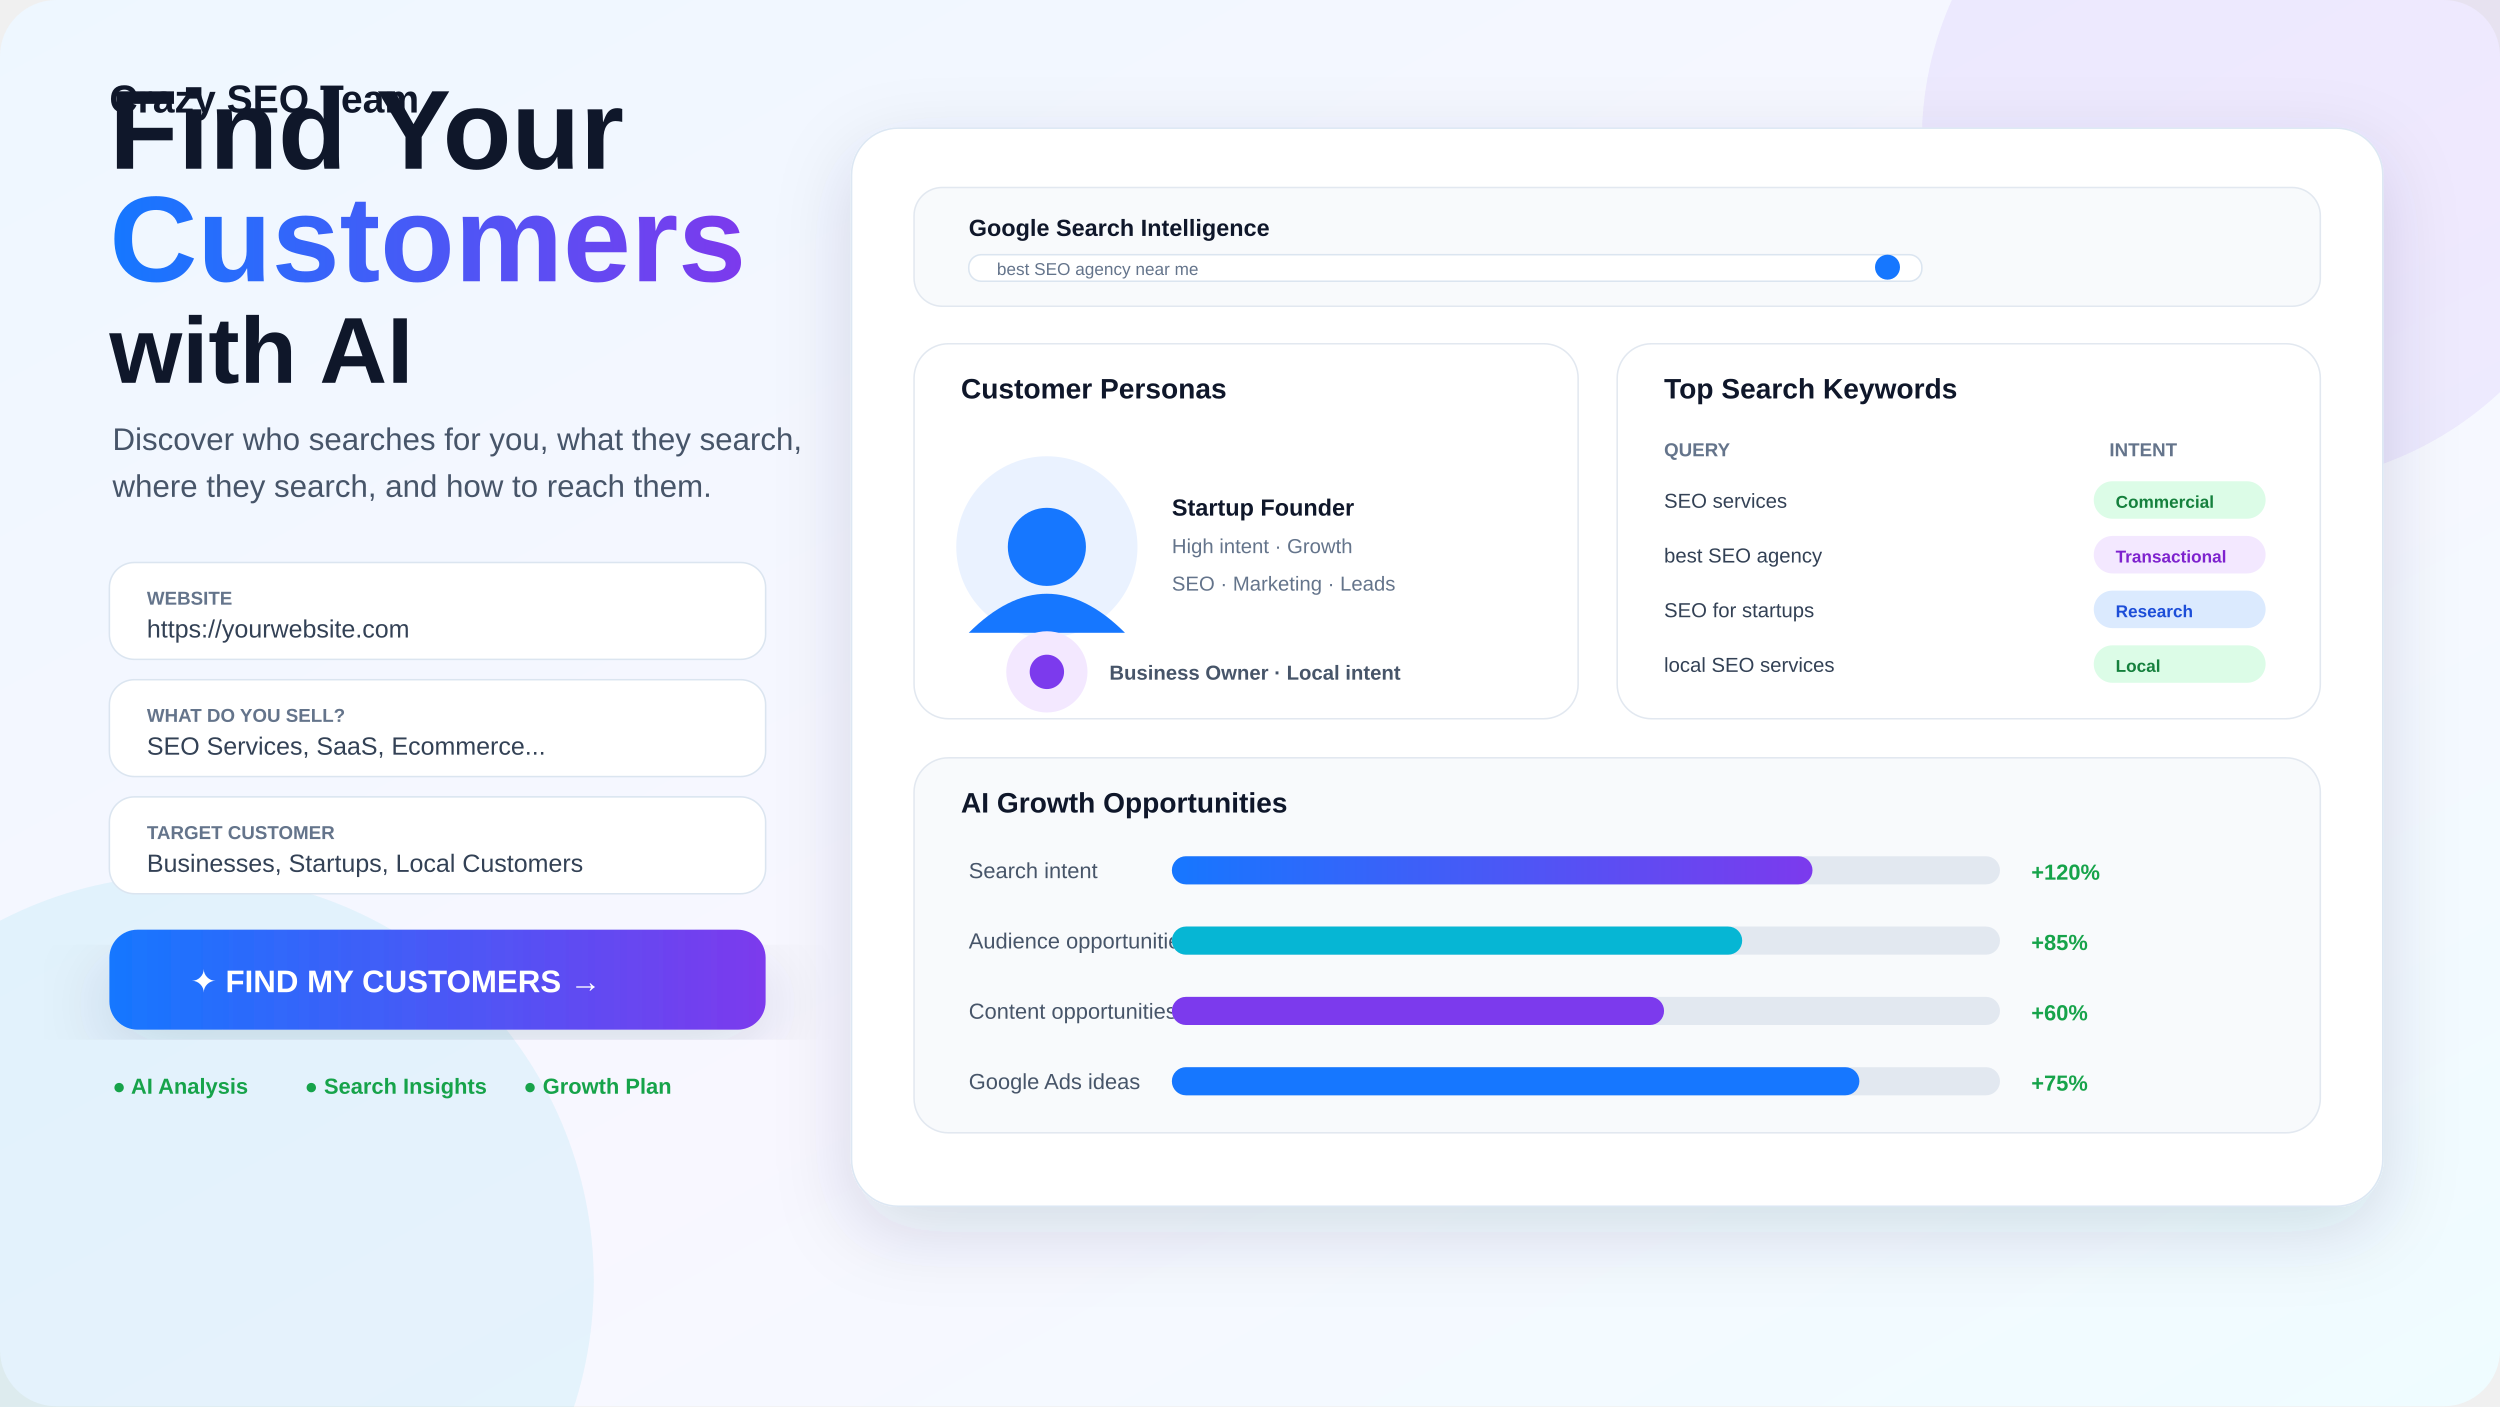
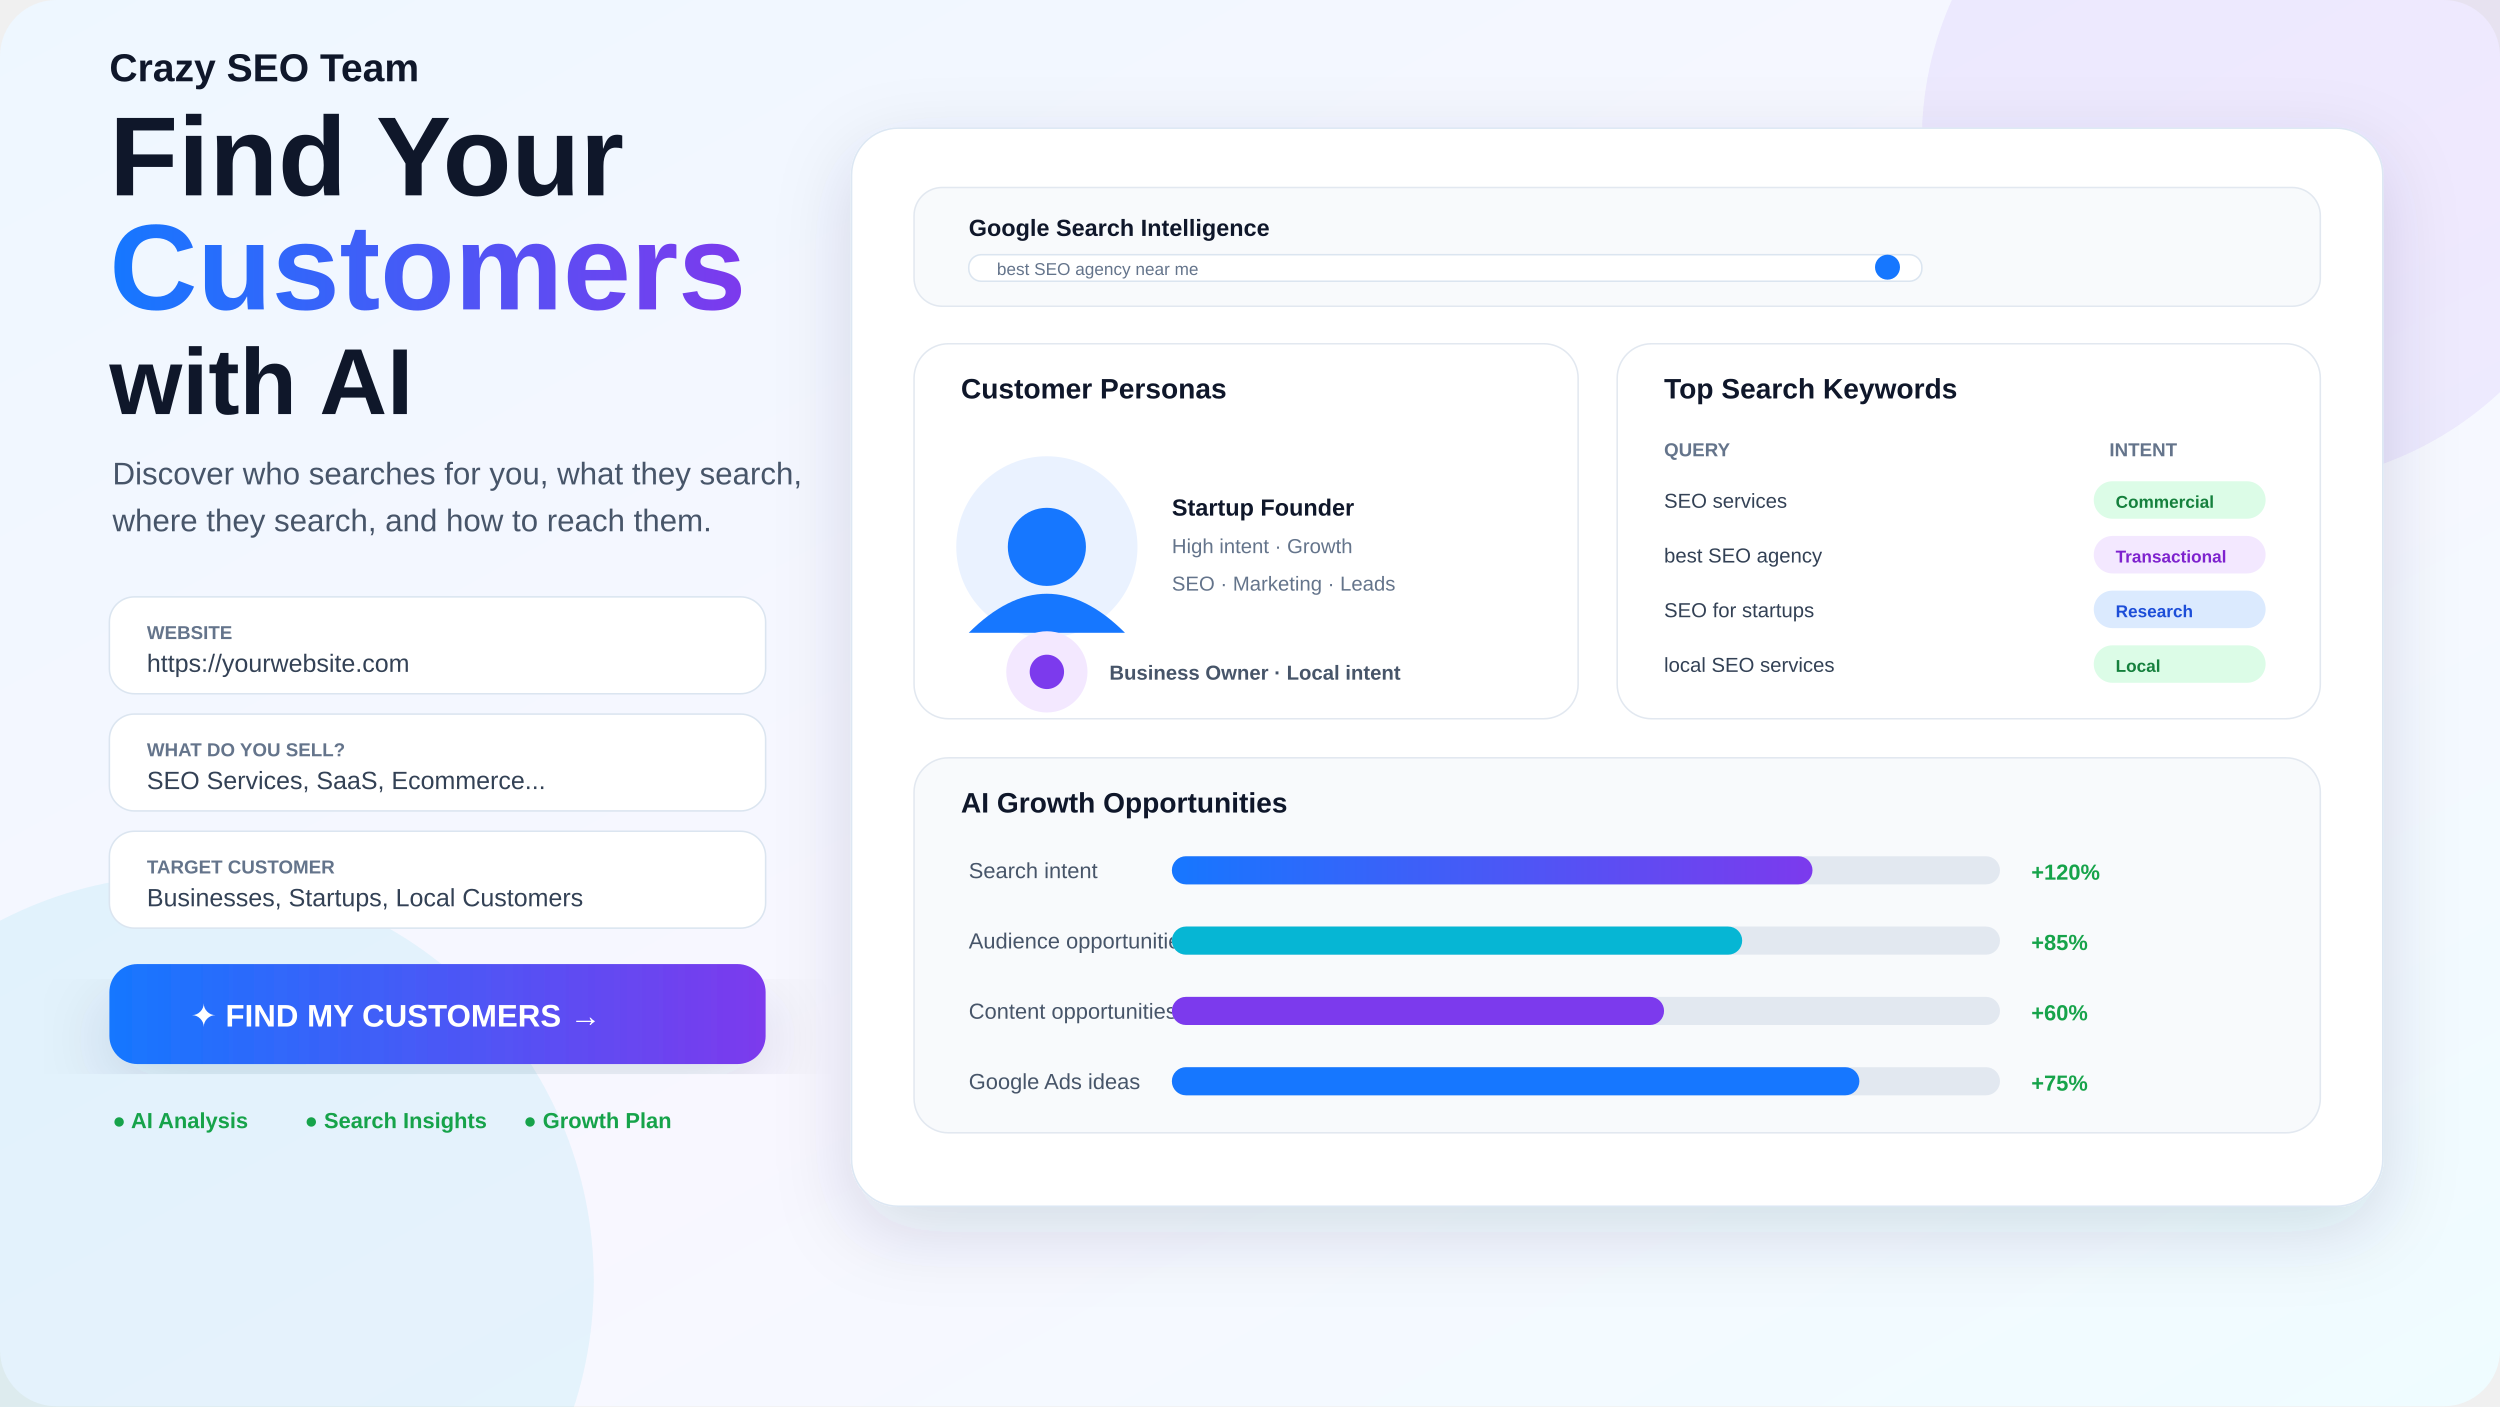
<svg xmlns="http://www.w3.org/2000/svg" viewBox="0 0 1600 900" role="img" aria-labelledby="title desc">
  <defs>
    <linearGradient id="bg" x1="0" y1="0" x2="1" y2="1">
      <stop stop-color="#eef7ff" />
      <stop offset=".55" stop-color="#f8f7ff" />
      <stop offset="1" stop-color="#effcff" />
    </linearGradient>
    <linearGradient id="brand" x1="0" y1="0" x2="1" y2="0">
      <stop stop-color="#1677ff" />
      <stop offset="1" stop-color="#7c3aed" />
    </linearGradient>
    <filter id="shadow">
      <feDropShadow dx="0" dy="16" stdDeviation="24" flood-color="#172554" flood-opacity=".14" />
    </filter>
  </defs>
  <rect width="1600" height="900" rx="36" fill="url(#bg)" />
  <circle cx="1450" cy="90" r="220" fill="#7c3aed" opacity=".08" />
  <circle cx="120" cy="820" r="260" fill="#06b6d4" opacity=".08" />
-   <text x="70" y="72" font-family="Arial,sans-serif" font-size="25" font-weight="800" fill="#0f172a">Crazy SEO Team</text>
-   <text x="70" y="108" font-family="Arial,sans-serif" font-size="72" font-weight="900" fill="#0f172a">Find Your</text>
-   <text x="70" y="180" font-family="Arial,sans-serif" font-size="78" font-weight="900" fill="url(#brand)">Customers</text>
-   <text x="70" y="245" font-family="Arial,sans-serif" font-size="60" font-weight="900" fill="#0f172a">with AI</text>
-   <text x="72" y="288" font-family="Arial,sans-serif" font-size="20" fill="#475569">Discover who searches for you, what they search,</text>
-   <text x="72" y="318" font-family="Arial,sans-serif" font-size="20" fill="#475569">where they search, and how to reach them.</text>
-   <rect x="70" y="360" width="420" height="62" rx="16" fill="#fff" stroke="#dbe5f0" />
-   <text x="94" y="387" font-family="Arial,sans-serif" font-size="12" font-weight="700" fill="#64748b">WEBSITE</text>
-   <text x="94" y="408" font-family="Arial,sans-serif" font-size="16" fill="#334155">https://yourwebsite.com</text>
-   <rect x="70" y="435" width="420" height="62" rx="16" fill="#fff" stroke="#dbe5f0" />
-   <text x="94" y="462" font-family="Arial,sans-serif" font-size="12" font-weight="700" fill="#64748b">WHAT DO YOU SELL?</text>
-   <text x="94" y="483" font-family="Arial,sans-serif" font-size="16" fill="#334155">SEO Services, SaaS, Ecommerce...</text>
-   <rect x="70" y="510" width="420" height="62" rx="16" fill="#fff" stroke="#dbe5f0" />
-   <text x="94" y="537" font-family="Arial,sans-serif" font-size="12" font-weight="700" fill="#64748b">TARGET CUSTOMER</text>
-   <text x="94" y="558" font-family="Arial,sans-serif" font-size="16" fill="#334155">Businesses, Startups, Local Customers</text>
-   <rect x="70" y="595" width="420" height="64" rx="18" fill="url(#brand)" filter="url(#shadow)" />
-   <text x="122" y="635" font-family="Arial,sans-serif" font-size="20" font-weight="800" fill="#fff">✦ FIND MY CUSTOMERS →</text>
-   <text x="72" y="700" font-family="Arial,sans-serif" font-size="14" font-weight="700" fill="#16a34a">● AI Analysis</text>
-   <text x="195" y="700" font-family="Arial,sans-serif" font-size="14" font-weight="700" fill="#16a34a">● Search Insights</text>
-   <text x="335" y="700" font-family="Arial,sans-serif" font-size="14" font-weight="700" fill="#16a34a">● Growth Plan</text>
+   <text x="70" y="52" font-family="Arial,sans-serif" font-size="25" font-weight="800" fill="#0f172a">Crazy SEO Team</text>
+   <text x="70" y="125" font-family="Arial,sans-serif" font-size="72" font-weight="900" fill="#0f172a">Find Your</text>
+   <text x="70" y="198" font-family="Arial,sans-serif" font-size="78" font-weight="900" fill="url(#brand)">Customers</text>
+   <text x="70" y="265" font-family="Arial,sans-serif" font-size="60" font-weight="900" fill="#0f172a">with AI</text>
+   <text x="72" y="310" font-family="Arial,sans-serif" font-size="20" fill="#475569">Discover who searches for you, what they search,</text>
+   <text x="72" y="340" font-family="Arial,sans-serif" font-size="20" fill="#475569">where they search, and how to reach them.</text>
+   <rect x="70" y="382" width="420" height="62" rx="16" fill="#fff" stroke="#dbe5f0" />
+   <text x="94" y="409" font-family="Arial,sans-serif" font-size="12" font-weight="700" fill="#64748b">WEBSITE</text>
+   <text x="94" y="430" font-family="Arial,sans-serif" font-size="16" fill="#334155">https://yourwebsite.com</text>
+   <rect x="70" y="457" width="420" height="62" rx="16" fill="#fff" stroke="#dbe5f0" />
+   <text x="94" y="484" font-family="Arial,sans-serif" font-size="12" font-weight="700" fill="#64748b">WHAT DO YOU SELL?</text>
+   <text x="94" y="505" font-family="Arial,sans-serif" font-size="16" fill="#334155">SEO Services, SaaS, Ecommerce...</text>
+   <rect x="70" y="532" width="420" height="62" rx="16" fill="#fff" stroke="#dbe5f0" />
+   <text x="94" y="559" font-family="Arial,sans-serif" font-size="12" font-weight="700" fill="#64748b">TARGET CUSTOMER</text>
+   <text x="94" y="580" font-family="Arial,sans-serif" font-size="16" fill="#334155">Businesses, Startups, Local Customers</text>
+   <rect x="70" y="617" width="420" height="64" rx="18" fill="url(#brand)" filter="url(#shadow)" />
+   <text x="122" y="657" font-family="Arial,sans-serif" font-size="20" font-weight="800" fill="#fff">✦ FIND MY CUSTOMERS →</text>
+   <text x="72" y="722" font-family="Arial,sans-serif" font-size="14" font-weight="700" fill="#16a34a">● AI Analysis</text>
+   <text x="195" y="722" font-family="Arial,sans-serif" font-size="14" font-weight="700" fill="#16a34a">● Search Insights</text>
+   <text x="335" y="722" font-family="Arial,sans-serif" font-size="14" font-weight="700" fill="#16a34a">● Growth Plan</text>
  <rect x="545" y="82" width="980" height="690" rx="30" fill="#fff" stroke="#dce7f3" filter="url(#shadow)" />
  <rect x="585" y="120" width="900" height="76" rx="18" fill="#f8fafc" stroke="#e2e8f0" />
  <text x="620" y="151" font-family="Arial,sans-serif" font-size="15" font-weight="800" fill="#0f172a">Google Search Intelligence</text>
  <rect x="620" y="163" width="610" height="17" rx="8" fill="#fff" stroke="#dbe5f0" />
  <text x="638" y="176" font-family="Arial,sans-serif" font-size="11" fill="#64748b">best SEO agency near me</text>
  <circle cx="1208" cy="171" r="8" fill="#1677ff" />
  <rect x="585" y="220" width="425" height="240" rx="22" fill="#fff" stroke="#e2e8f0" />
  <text x="615" y="255" font-family="Arial,sans-serif" font-size="18" font-weight="800" fill="#0f172a">Customer Personas</text>
  <circle cx="670" cy="350" r="58" fill="#eaf2ff" />
  <circle cx="670" cy="350" r="25" fill="#1677ff" />
  <path d="M620 405 Q670 355 720 405" fill="#1677ff" />
  <text x="750" y="330" font-family="Arial,sans-serif" font-size="15" font-weight="800" fill="#0f172a">Startup Founder</text>
  <text x="750" y="354" font-family="Arial,sans-serif" font-size="13" fill="#64748b">High intent · Growth</text>
  <text x="750" y="378" font-family="Arial,sans-serif" font-size="13" fill="#64748b">SEO · Marketing · Leads</text>
  <circle cx="670" cy="430" r="26" fill="#f3e8ff" />
  <circle cx="670" cy="430" r="11" fill="#7c3aed" />
  <text x="710" y="435" font-family="Arial,sans-serif" font-size="13" font-weight="700" fill="#475569">Business Owner · Local intent</text>
  <rect x="1035" y="220" width="450" height="240" rx="22" fill="#fff" stroke="#e2e8f0" />
  <text x="1065" y="255" font-family="Arial,sans-serif" font-size="18" font-weight="800" fill="#0f172a">Top Search Keywords</text>
  <text x="1065" y="292" font-family="Arial,sans-serif" font-size="12" font-weight="700" fill="#64748b">QUERY</text>
  <text x="1350" y="292" font-family="Arial,sans-serif" font-size="12" font-weight="700" fill="#64748b">INTENT</text>
  <g font-family="Arial,sans-serif" font-size="13" fill="#334155">
    <text x="1065" y="325">SEO services</text>
    <text x="1065" y="360">best SEO agency</text>
    <text x="1065" y="395">SEO for startups</text>
    <text x="1065" y="430">local SEO services</text>
  </g>
  <g font-family="Arial,sans-serif" font-size="11" font-weight="700">
    <rect x="1340" y="308" width="110" height="24" rx="12" fill="#dcfce7" />
    <text x="1354" y="325" fill="#15803d">Commercial</text>
    <rect x="1340" y="343" width="110" height="24" rx="12" fill="#f3e8ff" />
    <text x="1354" y="360" fill="#7e22ce">Transactional</text>
    <rect x="1340" y="378" width="110" height="24" rx="12" fill="#dbeafe" />
    <text x="1354" y="395" fill="#1d4ed8">Research</text>
    <rect x="1340" y="413" width="110" height="24" rx="12" fill="#dcfce7" />
    <text x="1354" y="430" fill="#15803d">Local</text>
  </g>
  <rect x="585" y="485" width="900" height="240" rx="22" fill="#f8fafc" stroke="#e2e8f0" />
  <text x="615" y="520" font-family="Arial,sans-serif" font-size="18" font-weight="800" fill="#0f172a">AI Growth Opportunities</text>
  <g font-family="Arial,sans-serif">
    <text x="620" y="562" font-size="14" fill="#475569">Search intent</text>
    <rect x="750" y="548" width="530" height="18" rx="9" fill="#e2e8f0" />
    <rect x="750" y="548" width="410" height="18" rx="9" fill="url(#brand)" />
    <text x="1300" y="563" font-size="14" font-weight="800" fill="#16a34a">+120%</text>
    <text x="620" y="607" font-size="14" fill="#475569">Audience opportunities</text>
    <rect x="750" y="593" width="530" height="18" rx="9" fill="#e2e8f0" />
    <rect x="750" y="593" width="365" height="18" rx="9" fill="#06b6d4" />
    <text x="1300" y="608" font-size="14" font-weight="800" fill="#16a34a">+85%</text>
    <text x="620" y="652" font-size="14" fill="#475569">Content opportunities</text>
    <rect x="750" y="638" width="530" height="18" rx="9" fill="#e2e8f0" />
    <rect x="750" y="638" width="315" height="18" rx="9" fill="#7c3aed" />
    <text x="1300" y="653" font-size="14" font-weight="800" fill="#16a34a">+60%</text>
    <text x="620" y="697" font-size="14" fill="#475569">Google Ads ideas</text>
    <rect x="750" y="683" width="530" height="18" rx="9" fill="#e2e8f0" />
    <rect x="750" y="683" width="440" height="18" rx="9" fill="#1677ff" />
    <text x="1300" y="698" font-size="14" font-weight="800" fill="#16a34a">+75%</text>
  </g>
</svg>
